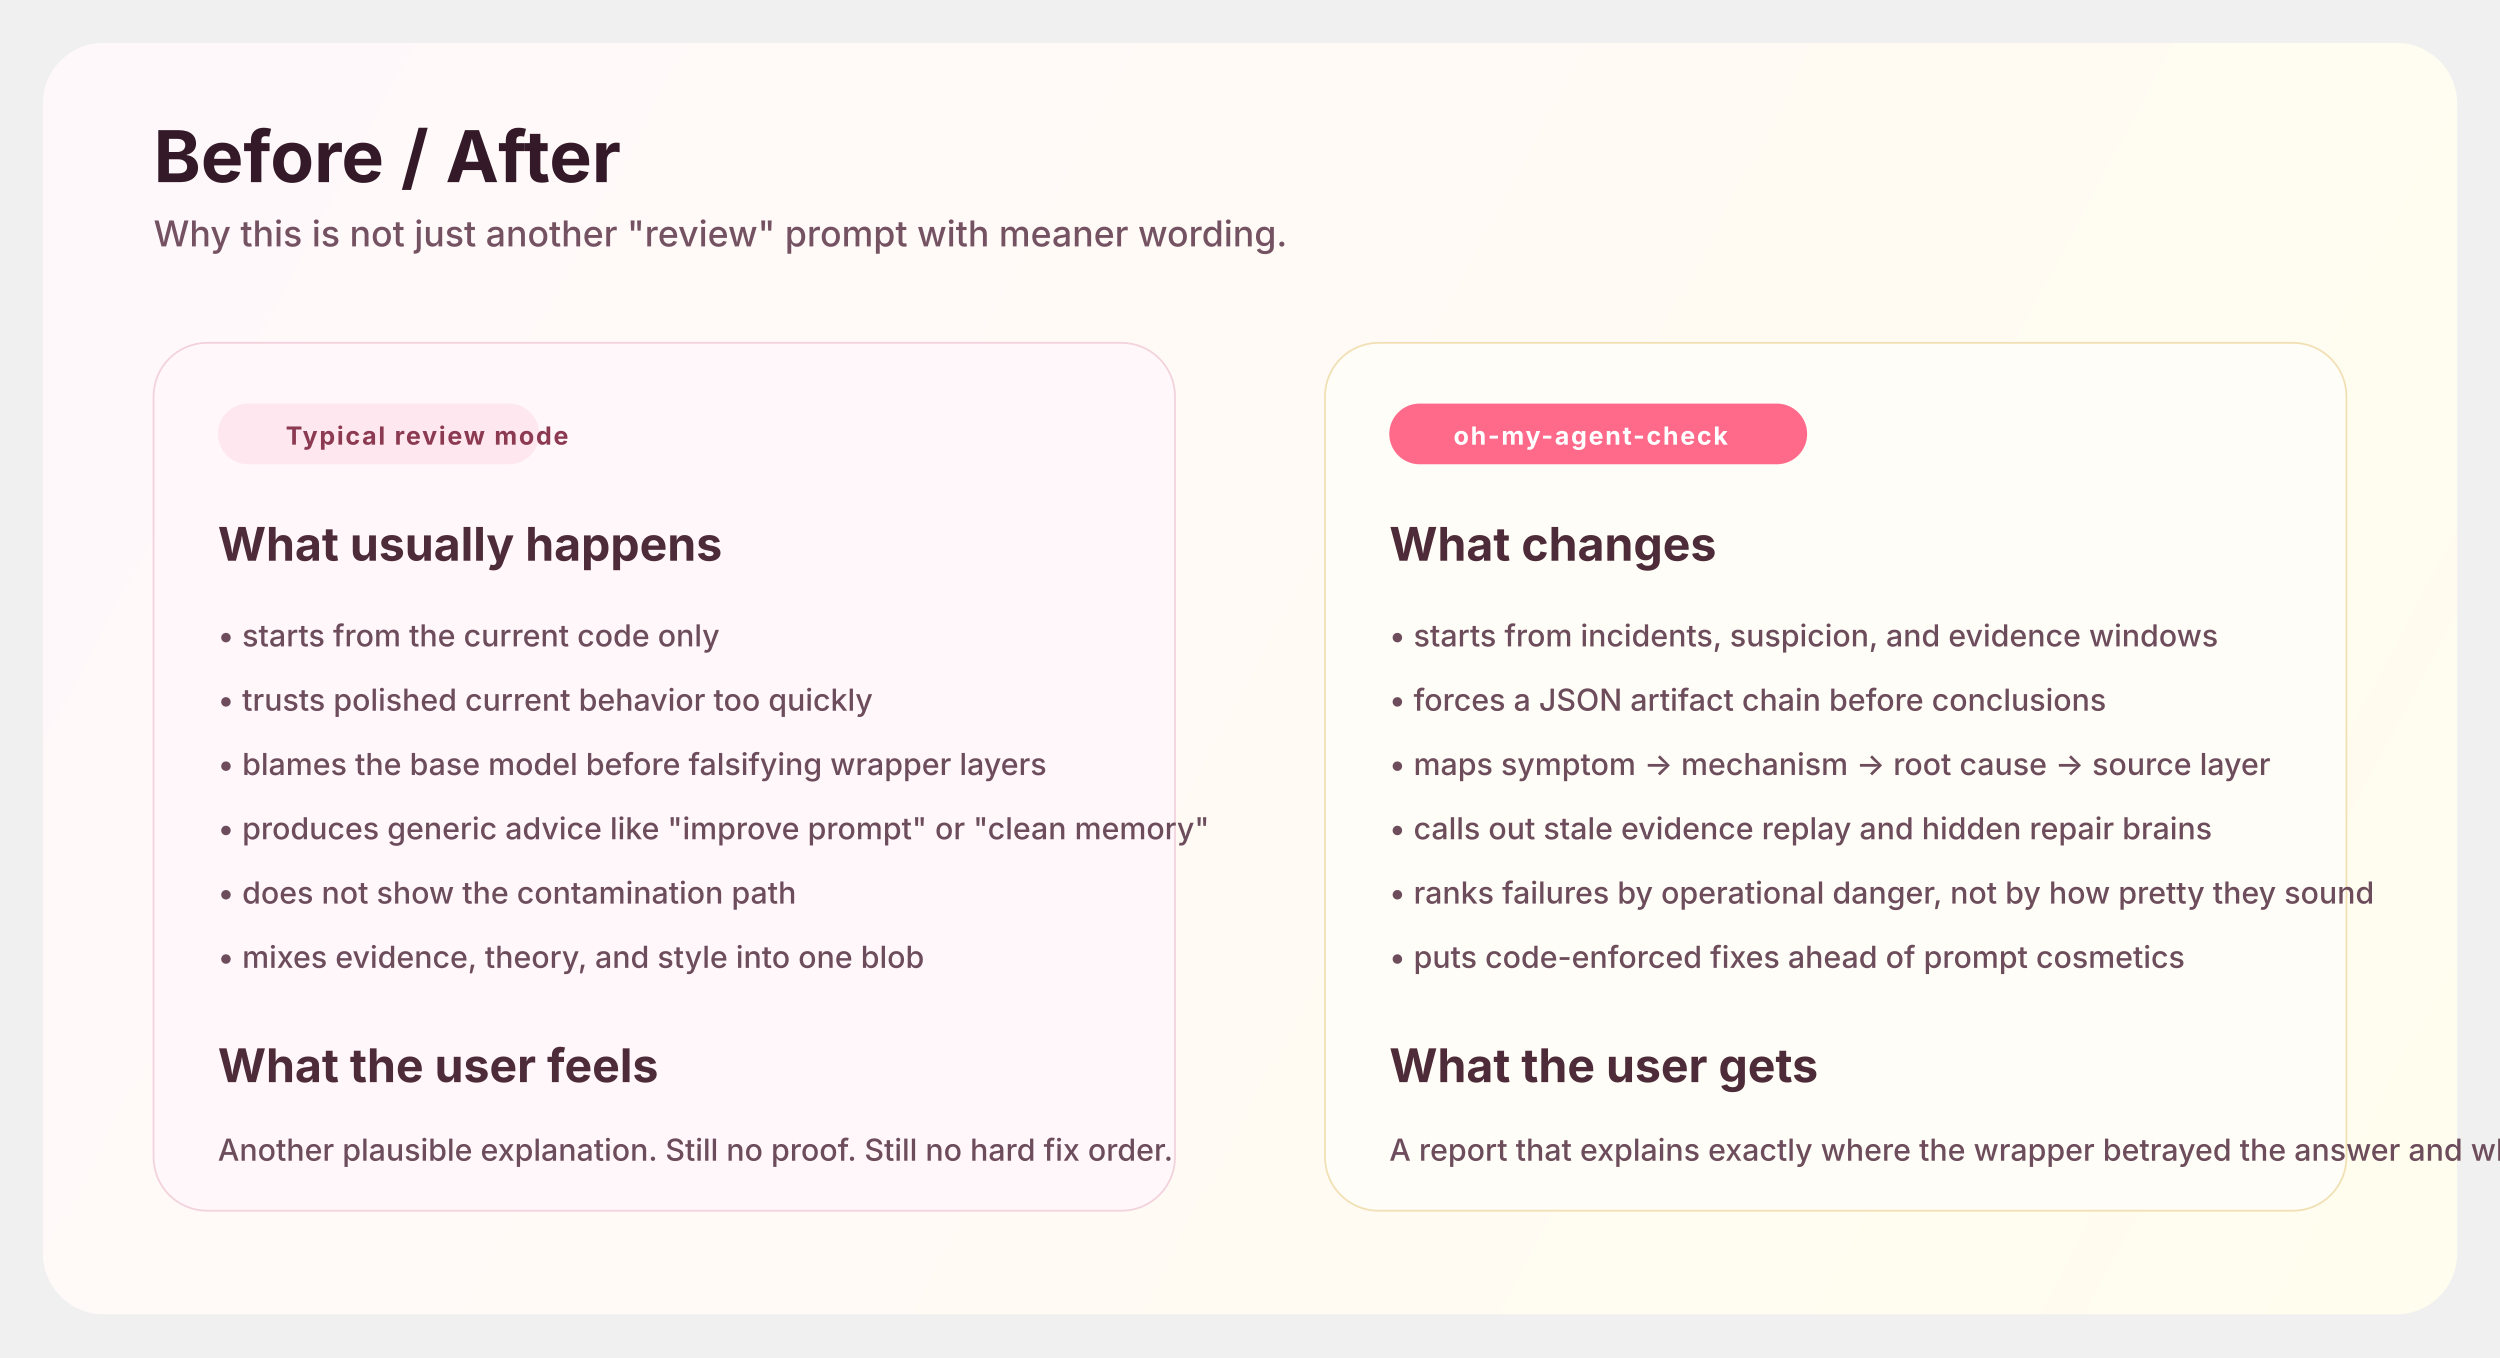
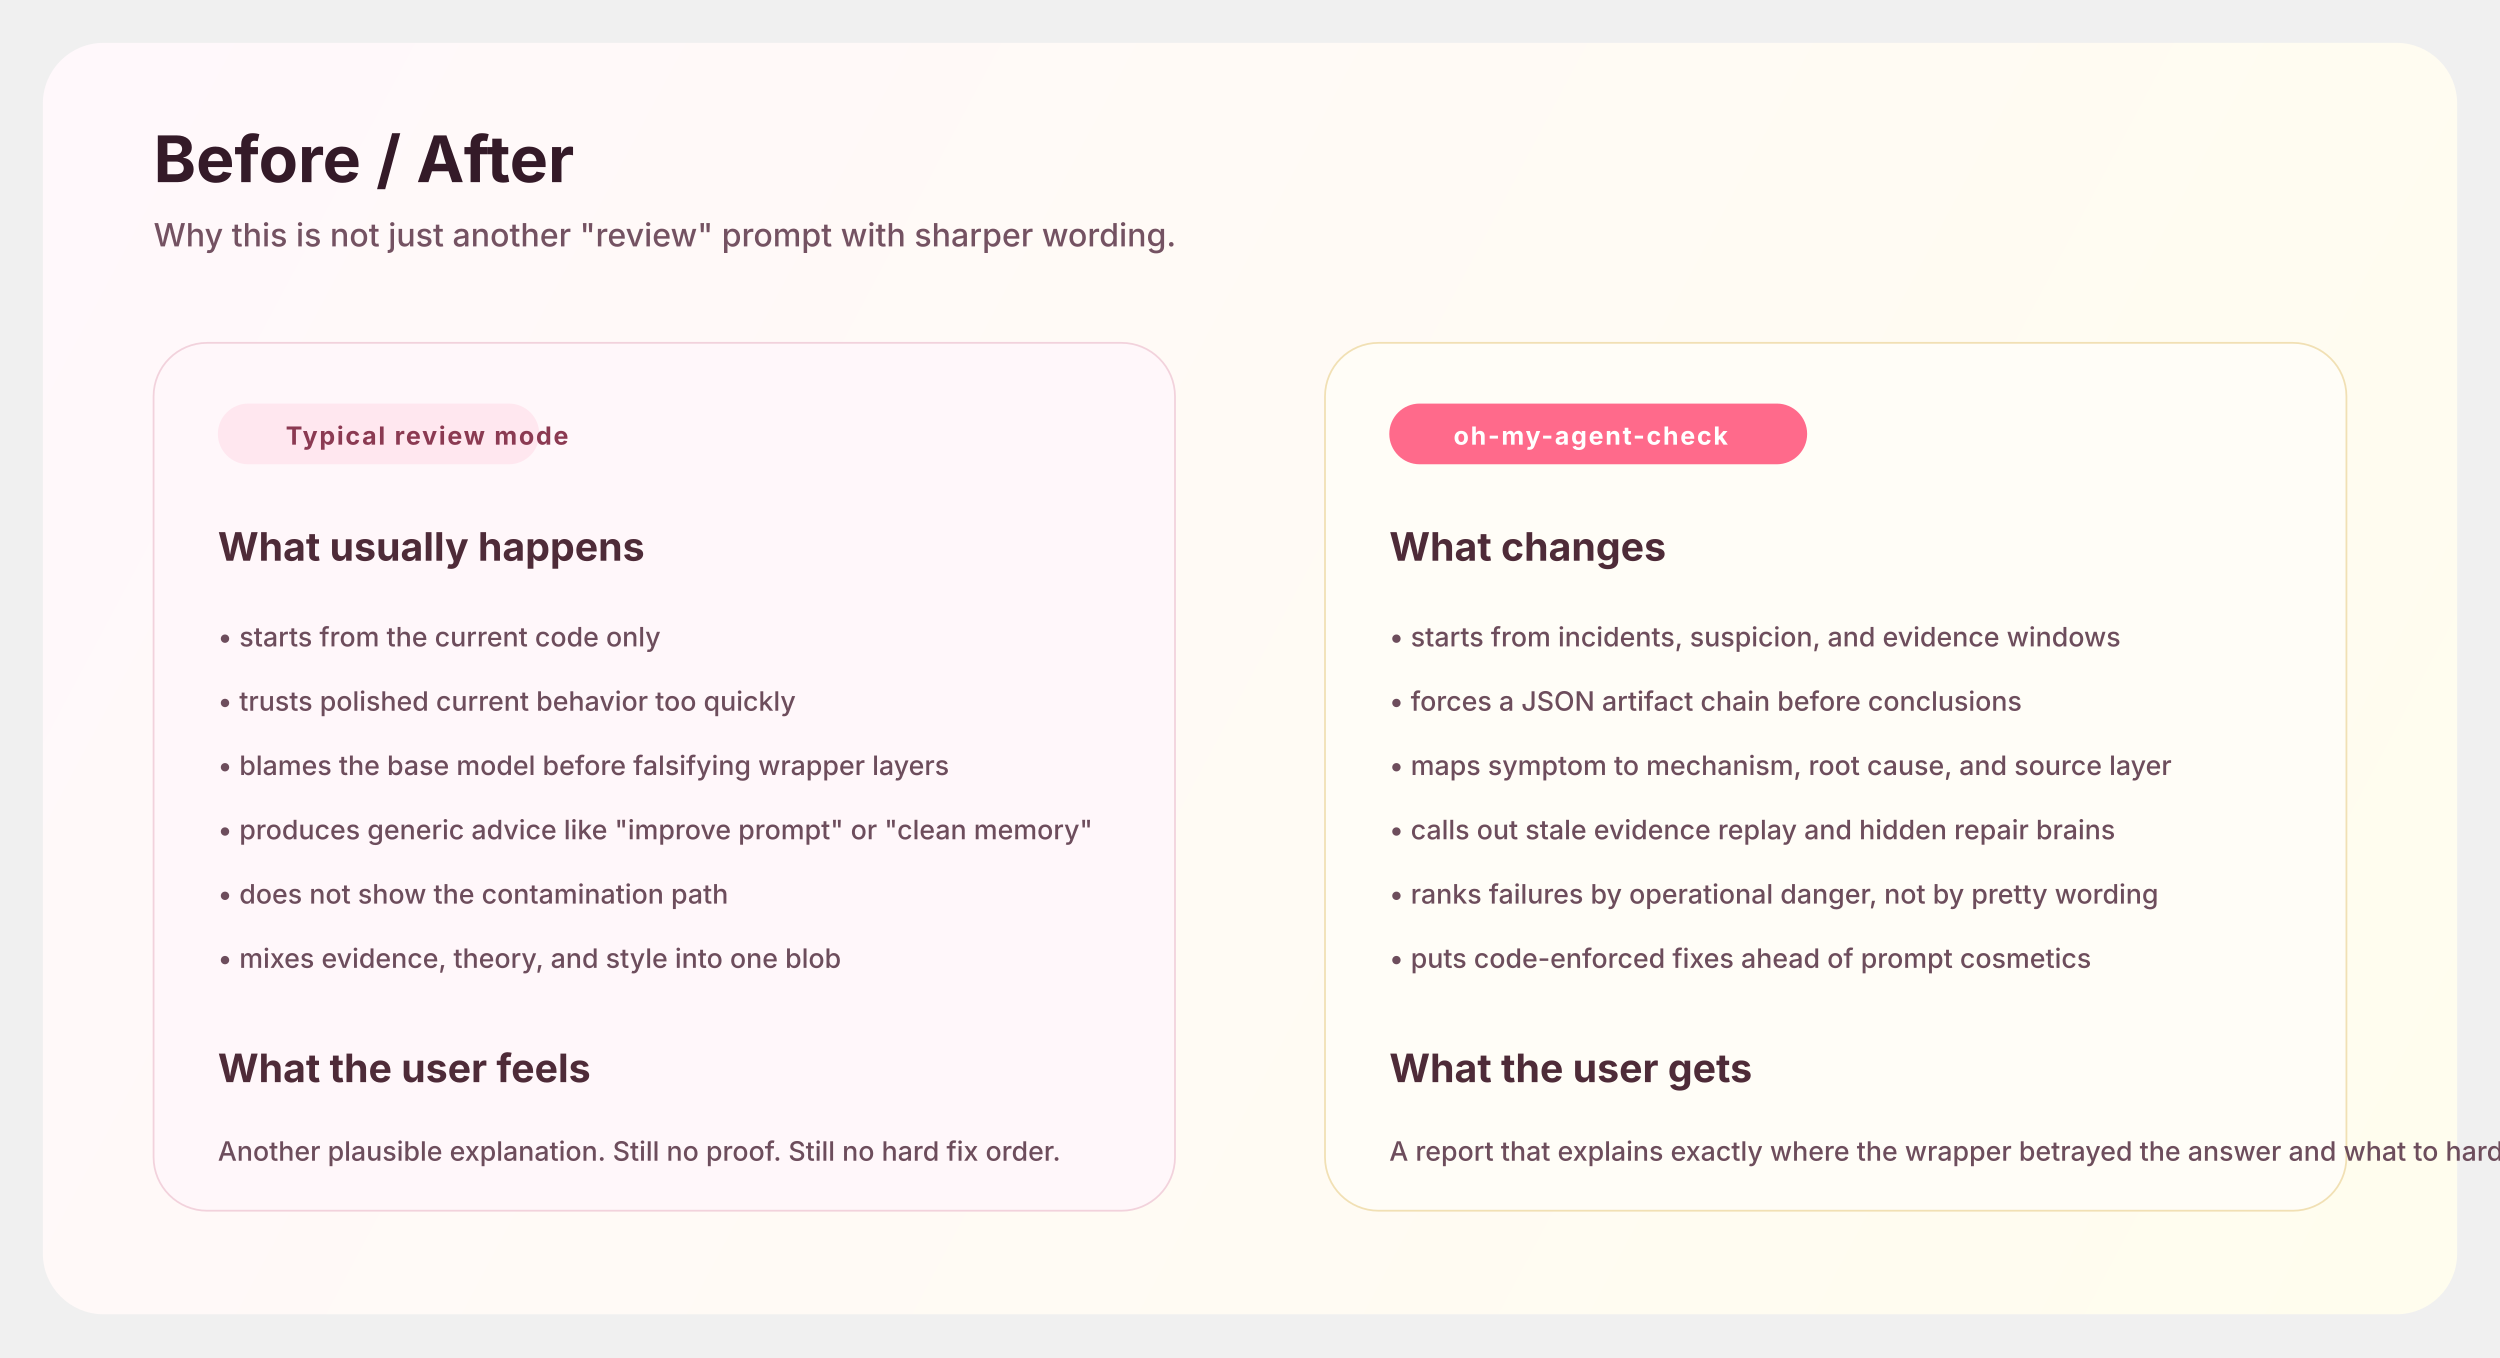
<svg xmlns="http://www.w3.org/2000/svg" width="1400" height="760" viewBox="0 0 1400 760" fill="none">
  <defs>
    <linearGradient id="bg" x1="60" y1="40" x2="1340" y2="720" gradientUnits="userSpaceOnUse">
      <stop stop-color="#FFF8FB" />
      <stop offset="1" stop-color="#FFFDEE" />
    </linearGradient>
    <style>
-       .title { font: 700 40px 'Inter', 'Segoe UI', sans-serif; fill: #341A28; }
-       .sub { font: 500 20px 'Inter', 'Segoe UI', sans-serif; fill: #745262; }
-       .head { font: 700 26px 'Inter', 'Segoe UI', sans-serif; fill: #4E2B38; }
-       .body { font: 500 17px 'Inter', 'Segoe UI', sans-serif; fill: #6D4D5C; }
+       .title { font: 700 36px 'Inter', 'Segoe UI', sans-serif; fill: #341A28; }
+       .sub { font: 500 18px 'Inter', 'Segoe UI', sans-serif; fill: #745262; }
+       .head { font: 700 22px 'Inter', 'Segoe UI', sans-serif; fill: #4E2B38; }
+       .body { font: 500 15px 'Inter', 'Segoe UI', sans-serif; fill: #6D4D5C; }
      .good { font: 700 14px 'Inter', 'Segoe UI', sans-serif; fill: #FFFFFF; letter-spacing: 0.07em; text-transform: uppercase; }
      .bad { font: 700 14px 'Inter', 'Segoe UI', sans-serif; fill: #8B3A52; letter-spacing: 0.07em; text-transform: uppercase; }
    </style>
  </defs>
  <rect x="24" y="24" width="1352" height="712" rx="34" fill="url(#bg)" />
  <text x="86" y="102" class="title">Before / After</text>
-   <text x="86" y="138" class="sub">Why this is not just another "review" prompt with meaner wording.</text>
+   <text x="86" y="138" class="sub">Why this is not just another "review" prompt with sharper wording.</text>
  <rect x="86" y="192" width="572" height="486" rx="30" fill="#FFF7FA" stroke="#F2D2DC" />
  <rect x="122" y="226" width="180" height="34" rx="17" fill="#FFE7EF" />
  <text x="160" y="249" class="bad">Typical review mode</text>
  <text x="122" y="314" class="head">What usually happens</text>
  <text x="122" y="362" class="body">• starts from the current code only</text>
  <text x="122" y="398" class="body">• trusts polished current behavior too quickly</text>
  <text x="122" y="434" class="body">• blames the base model before falsifying wrapper layers</text>
  <text x="122" y="470" class="body">• produces generic advice like "improve prompt" or "clean memory"</text>
  <text x="122" y="506" class="body">• does not show the contamination path</text>
  <text x="122" y="542" class="body">• mixes evidence, theory, and style into one blob</text>
  <text x="122" y="606" class="head">What the user feels</text>
  <text x="122" y="650" class="body">Another plausible explanation. Still no proof. Still no hard fix order.</text>
  <rect x="742" y="192" width="572" height="486" rx="30" fill="#FFFDF7" stroke="#F1E0B4" />
  <rect x="778" y="226" width="234" height="34" rx="17" fill="#FF6A8B" />
  <text x="814" y="249" class="good">oh-my-agent-check</text>
  <text x="778" y="314" class="head">What changes</text>
  <text x="778" y="362" class="body">• starts from incidents, suspicion, and evidence windows</text>
  <text x="778" y="398" class="body">• forces a JSON artifact chain before conclusions</text>
-   <text x="778" y="434" class="body">• maps symptom → mechanism → root cause → source layer</text>
+   <text x="778" y="434" class="body">• maps symptom to mechanism, root cause, and source layer</text>
  <text x="778" y="470" class="body">• calls out stale evidence replay and hidden repair brains</text>
-   <text x="778" y="506" class="body">• ranks failures by operational danger, not by how pretty they sound</text>
+   <text x="778" y="506" class="body">• ranks failures by operational danger, not by pretty wording</text>
  <text x="778" y="542" class="body">• puts code-enforced fixes ahead of prompt cosmetics</text>
  <text x="778" y="606" class="head">What the user gets</text>
  <text x="778" y="650" class="body">A report that explains exactly where the wrapper betrayed the answer and what to harden first.</text>
</svg>
